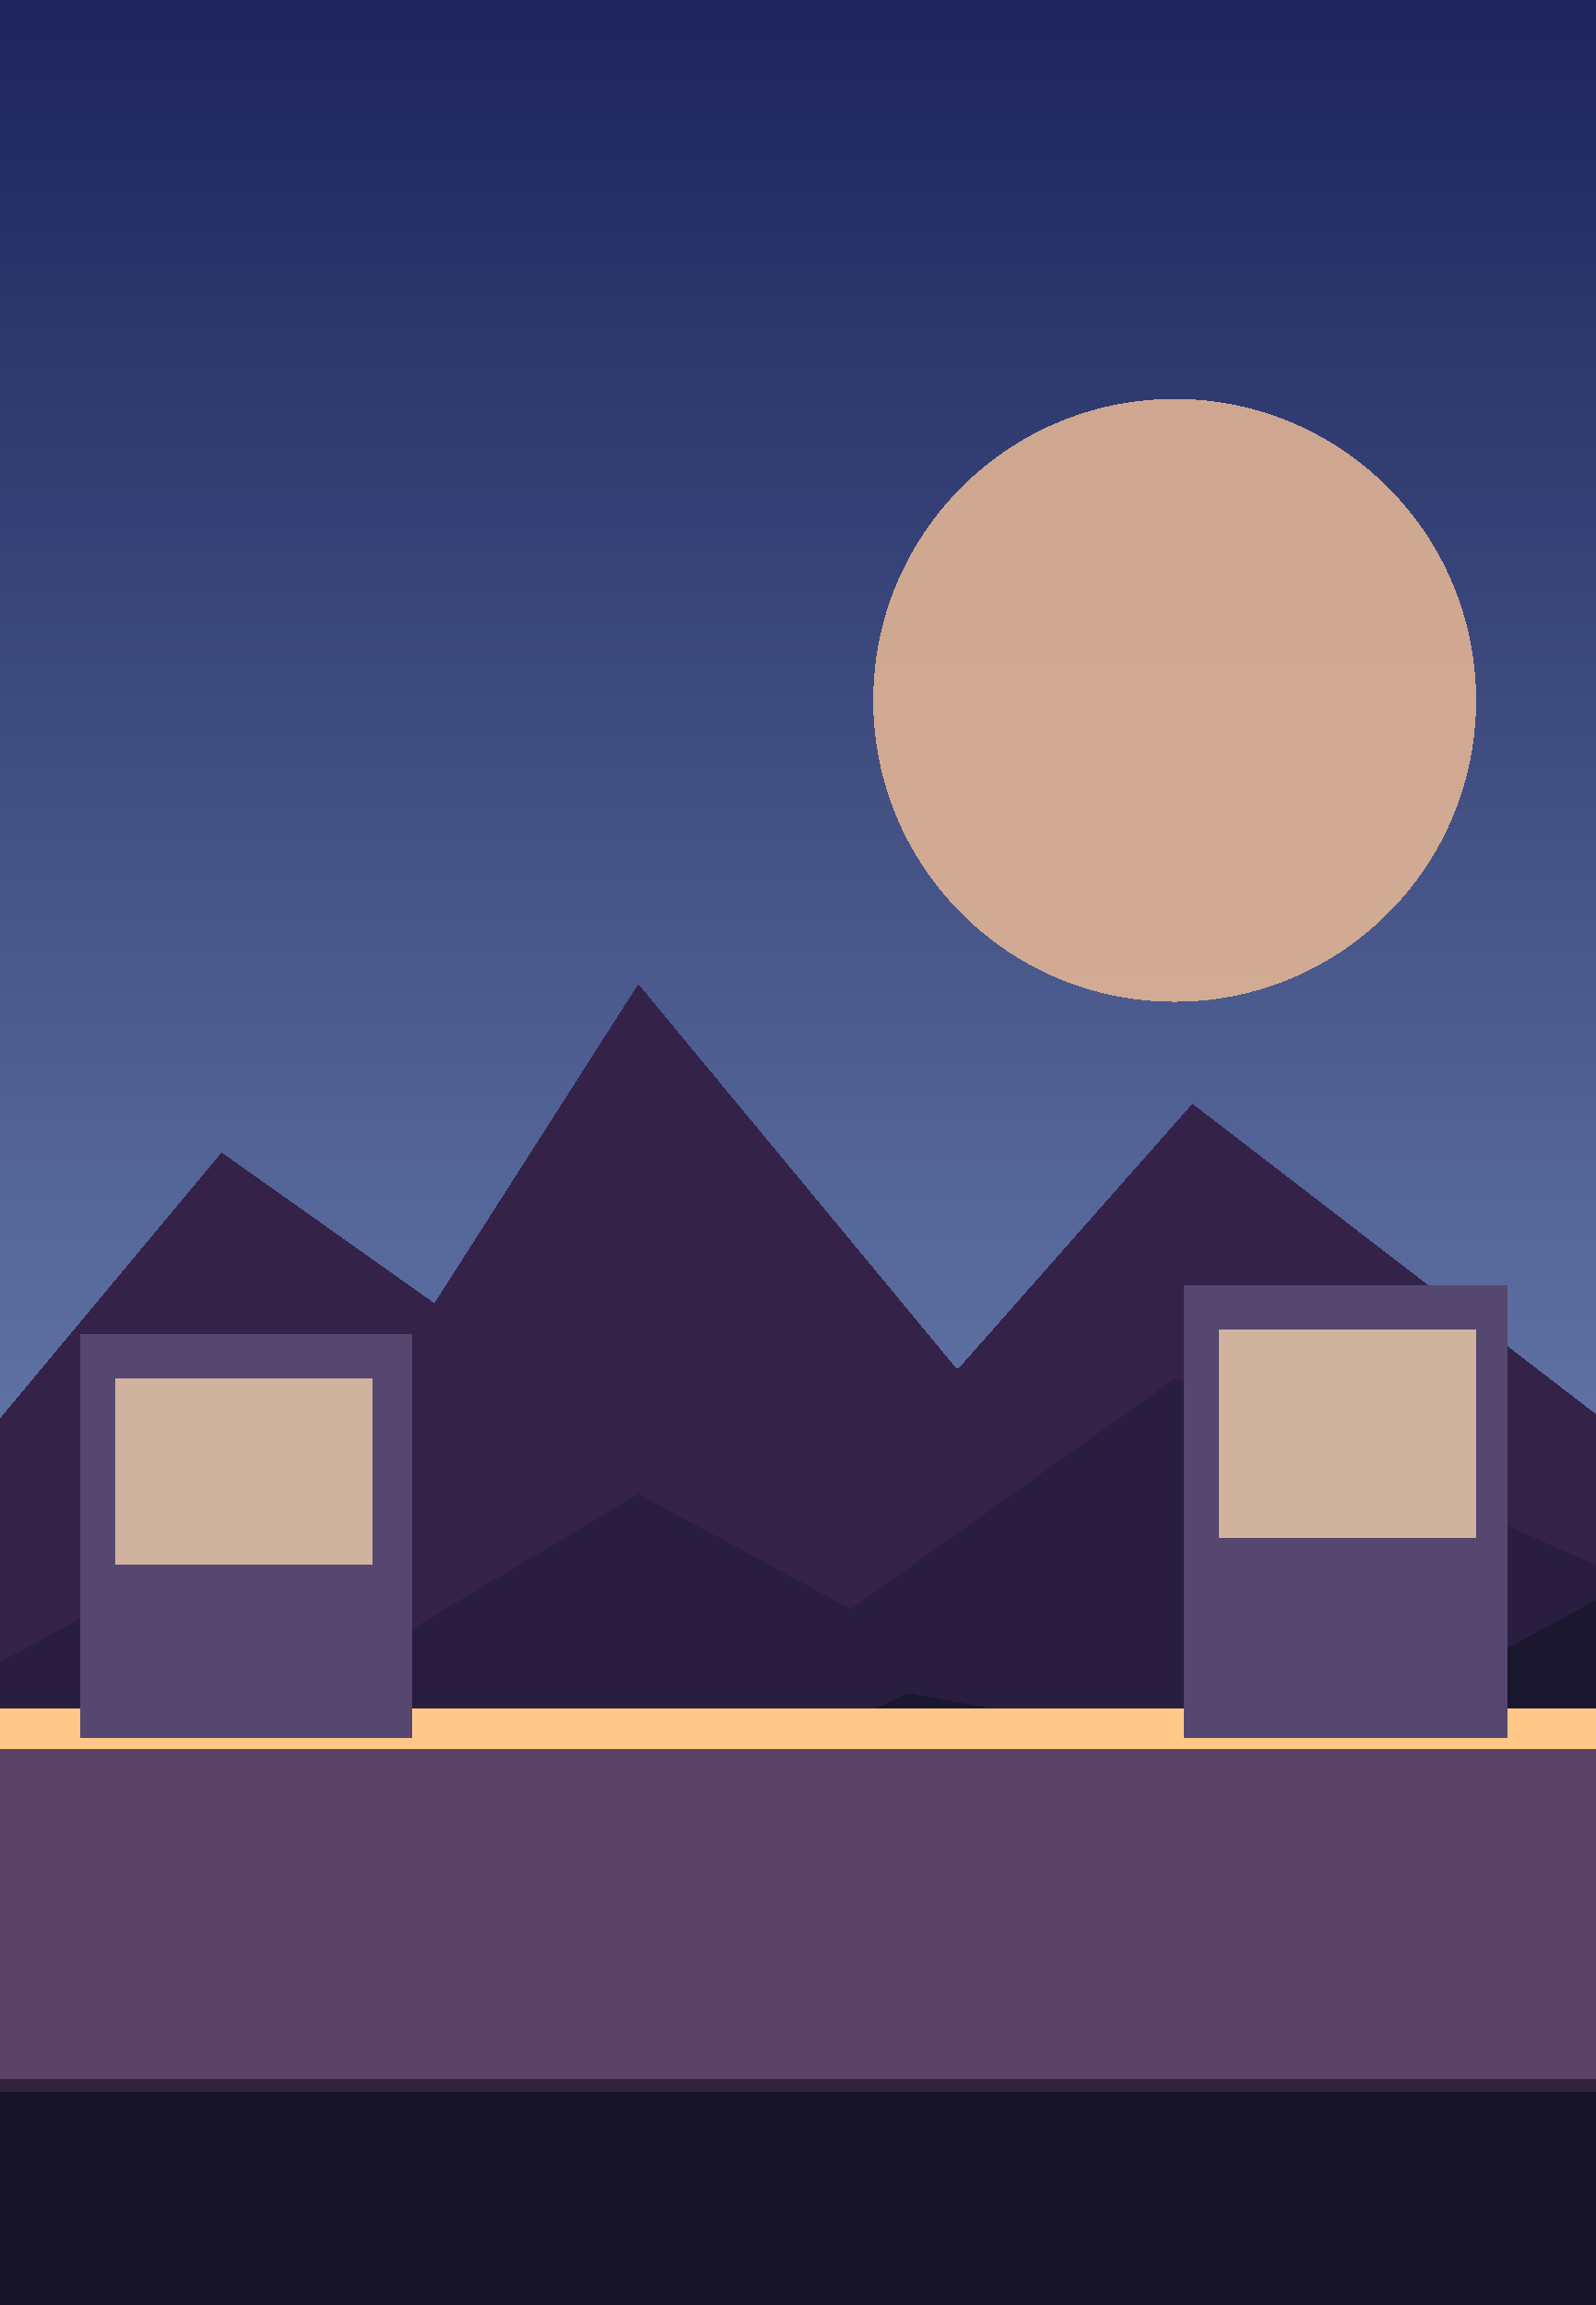
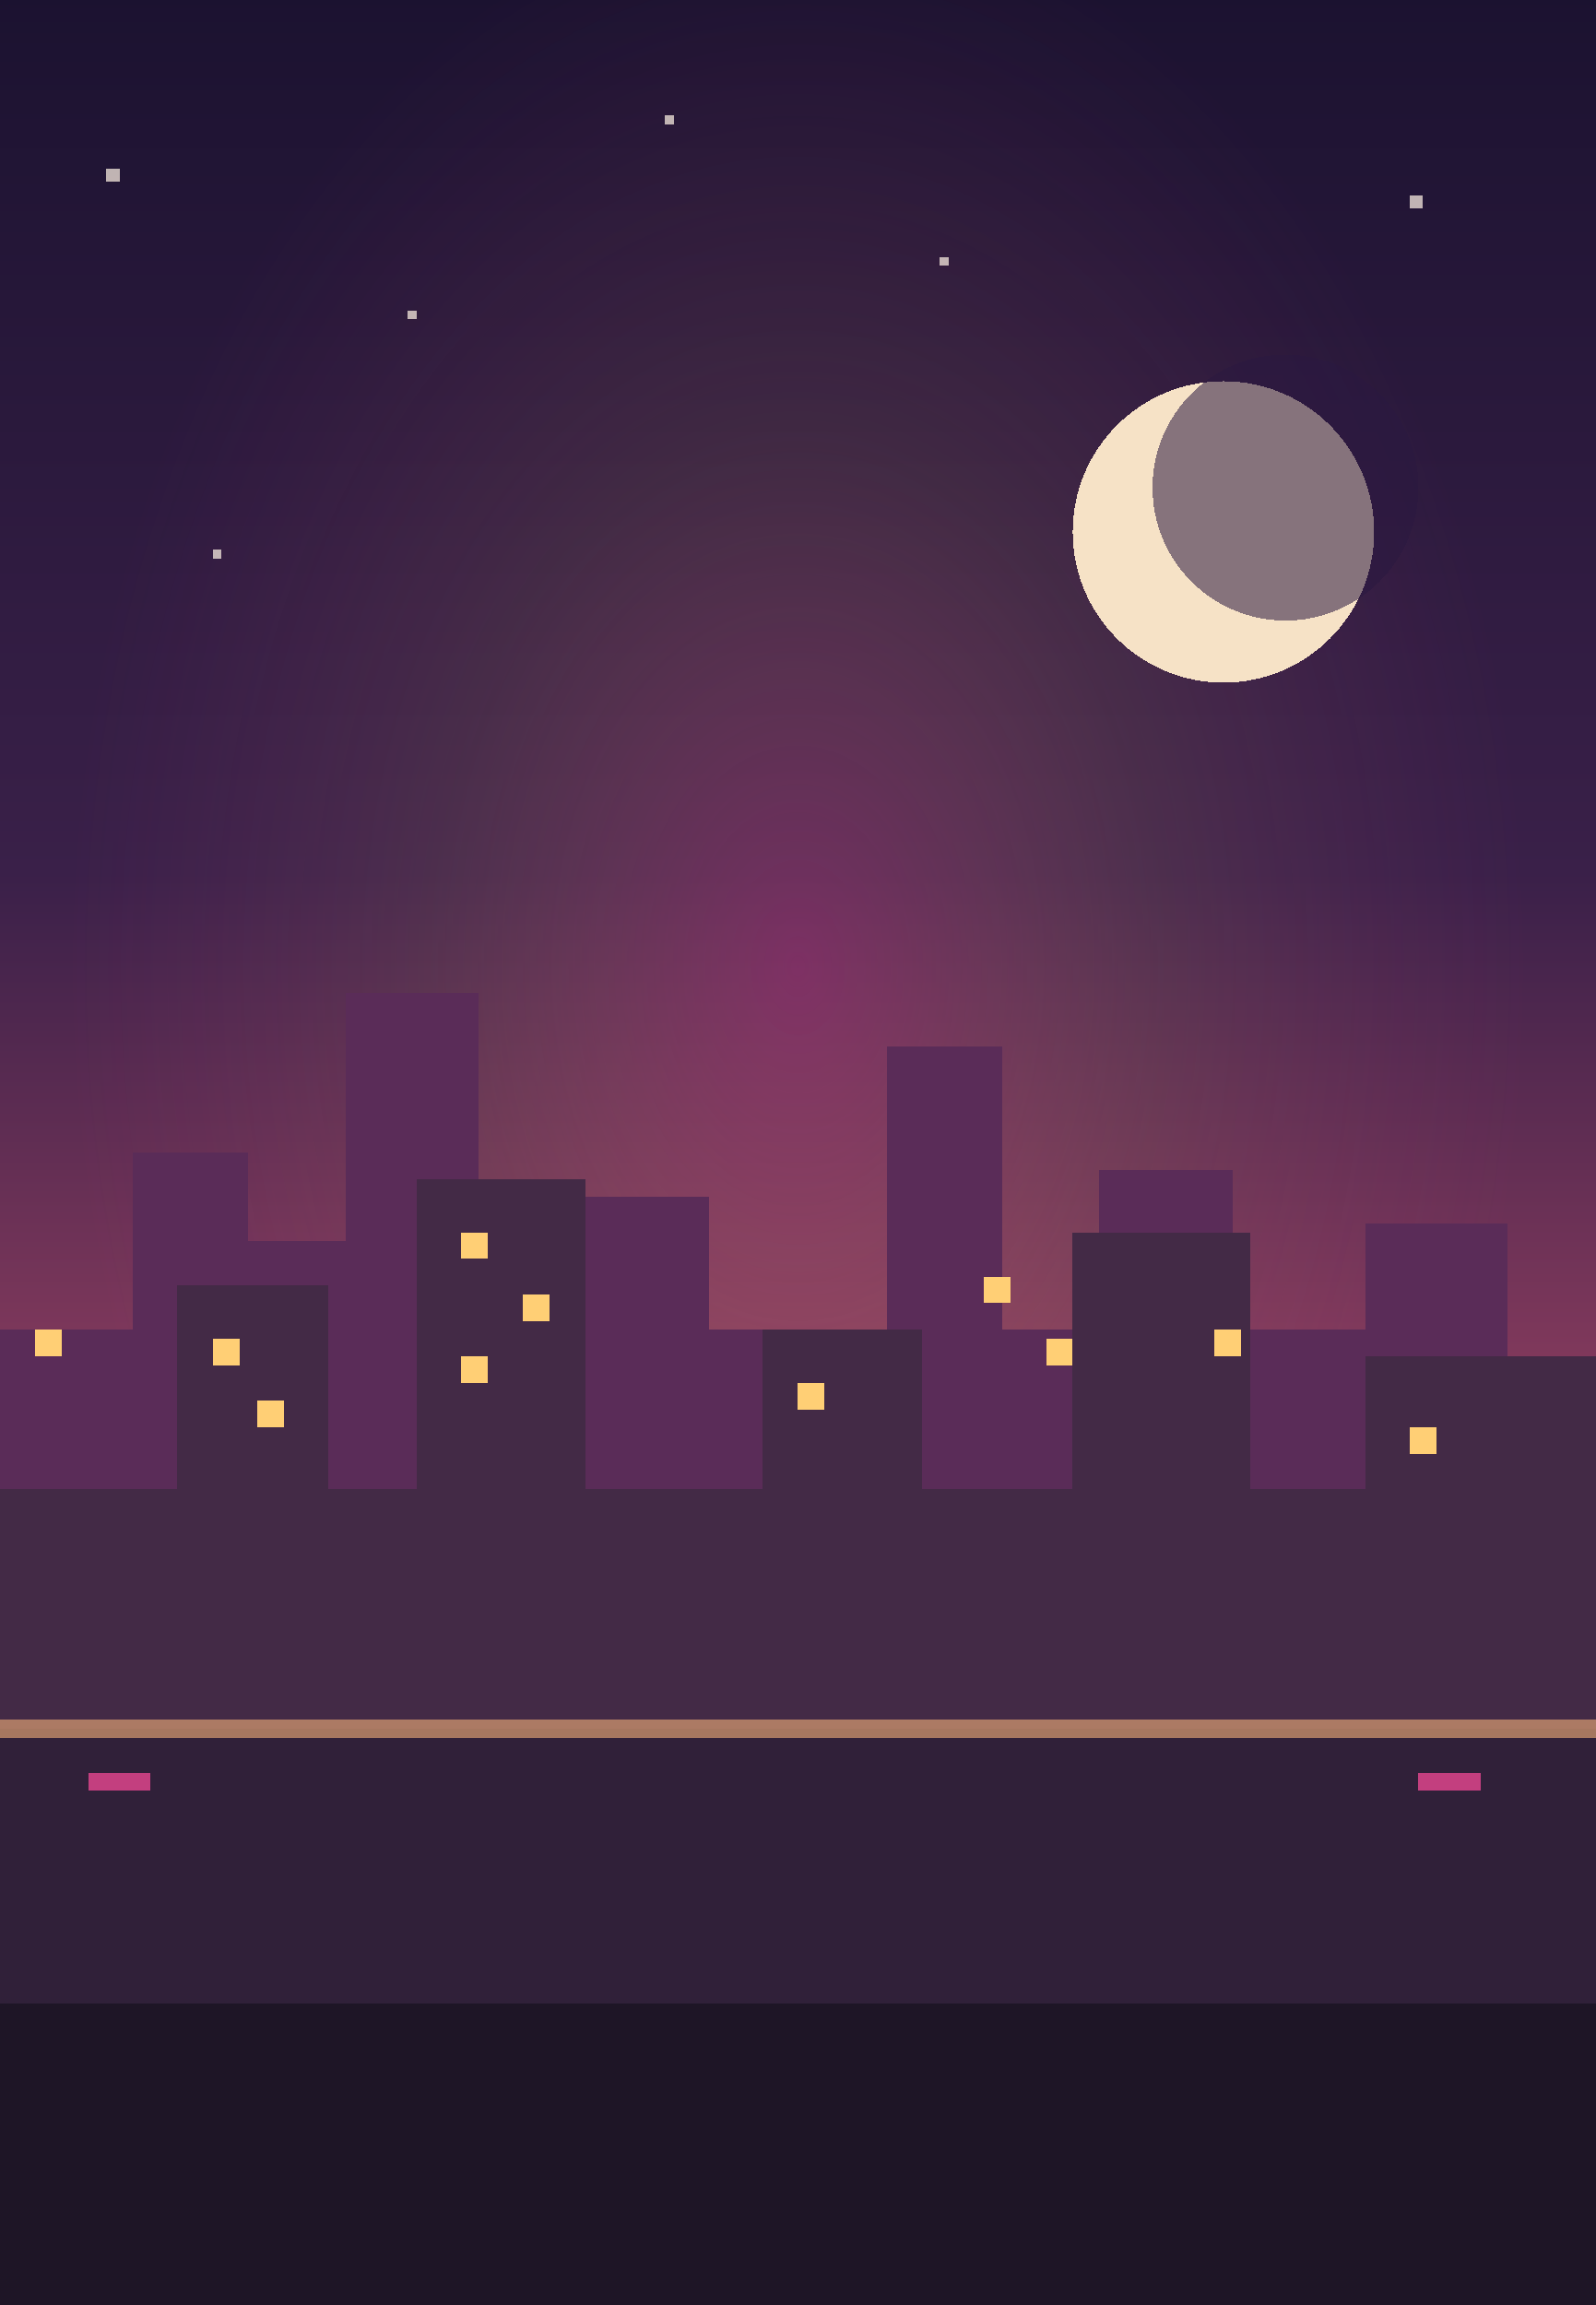
<svg xmlns="http://www.w3.org/2000/svg" width="360" height="520" viewBox="0 0 360 520" shape-rendering="crispEdges">
  <defs>
-     <linearGradient id="sky" x2="0" y2="1">
-       <stop stop-color="#1c245b" />
-       <stop offset=".68" stop-color="#667aab" />
-       <stop offset="1" stop-color="#21152a" />
+     <linearGradient id="ciel" x2="0" y2="1">
+       <stop stop-color="#1b1230" />
+       <stop offset=".38" stop-color="#3a2049" />
+       <stop offset=".62" stop-color="#8a3c5e" />
+       <stop offset=".72" stop-color="#c8666a" />
+       <stop offset="1" stop-color="#17101f" />
    </linearGradient>
+     <radialGradient id="halo" cx=".5" cy=".42" r=".46">
+       <stop stop-color="#e74791" stop-opacity=".34" />
+       <stop offset=".5" stop-color="#d99b70" stop-opacity=".12" />
+       <stop offset="1" stop-color="#e74791" stop-opacity="0" />
+     </radialGradient>
  </defs>
-   <path fill="url(#sky)" d="M0 0h360v520H0z" />
-   <circle cx="265" cy="158" r="68" fill="#e4b594" opacity=".88" />
-   <path fill="#352249" d="M0 320L50 260l48 34 46-72 72 87 53-60 91 70v201H0z" />
-   <path fill="#291e3f" d="M0 375l44-24 43 20 57-34 48 26 73-52 95 42v167H0z" />
-   <path fill="#1a172e" d="M0 426l62-26 75 13 68-31 87 16 68-37v159H0z" />
+   <rect width="360" height="520" fill="url(#ciel)" />
+   <rect width="360" height="520" fill="url(#halo)" />
+   <g fill="#f6e9dd" opacity=".75">
+     <path d="M24 38h3v3h-3zM92 70h2v2h-2zM150 26h2v2h-2zM318 44h3v3h-3zM286 98h2v2h-2zM48 124h2v2h-2zM212 58h2v2h-2z" />
+   </g>
+   <circle cx="276" cy="120" r="34" fill="#f6e2c6" />
+   <circle cx="290" cy="110" r="30" fill="#2a1840" opacity=".55" />
+   <path fill="#5a2c58" d="M0 300h30v-40h26v20h22v-56h30v76h24v-30h28v30h40v-64h26v64h22v-36h30v36h30v-24h32v220H0z" />
+   <path fill="#432a46" d="M0 336h40v-46h34v46h20v-70h38v70h40v-36h36v36h34v-58h40v58h26v-30h52v204H0z" />
  <g fill="#ffcf75">
-     <path d="M18 385h7v11h-7zM37 391h8v8h-8zM303 380h9v12h-9zM324 393h8v8h-8zM75 349h7v7h-7z" />
+     <path d="M8 300h6v6H8zM48 302h6v6h-6zM58 316h6v6h-6zM104 278h6v6h-6zM118 292h6v6h-6zM104 306h6v6h-6zM180 312h6v6h-6zM222 288h6v6h-6zM236 302h6v6h-6zM274 300h6v6h-6zM318 322h6v6h-6z" />
  </g>
-   <path d="M0 392h360v80H0z" fill="#594264" />
-   <path d="M0 390h360" stroke="#ffc888" stroke-width="9" />
-   <path d="M18 301h75v91H18zM267 290h73v102h-73z" fill="#55476f" />
-   <path d="M26 311h58v42H26zM275 300h58v47h-58z" fill="#d0b39f" />
-   <path d="M0 469h360v51H0z" fill="#171124" opacity=".62" />
+   <path fill="#302039" d="M0 390h360v130H0z" />
+   <path d="M0 388h360v4H0z" fill="#d99b70" opacity=".7" />
+   <g fill="#e74791" opacity=".8">
+     <path d="M20 400h14v4H20zM320 400h14v4h-14z" />
+   </g>
+   <rect y="452" width="360" height="68" fill="#17101f" opacity=".72" />
</svg>
